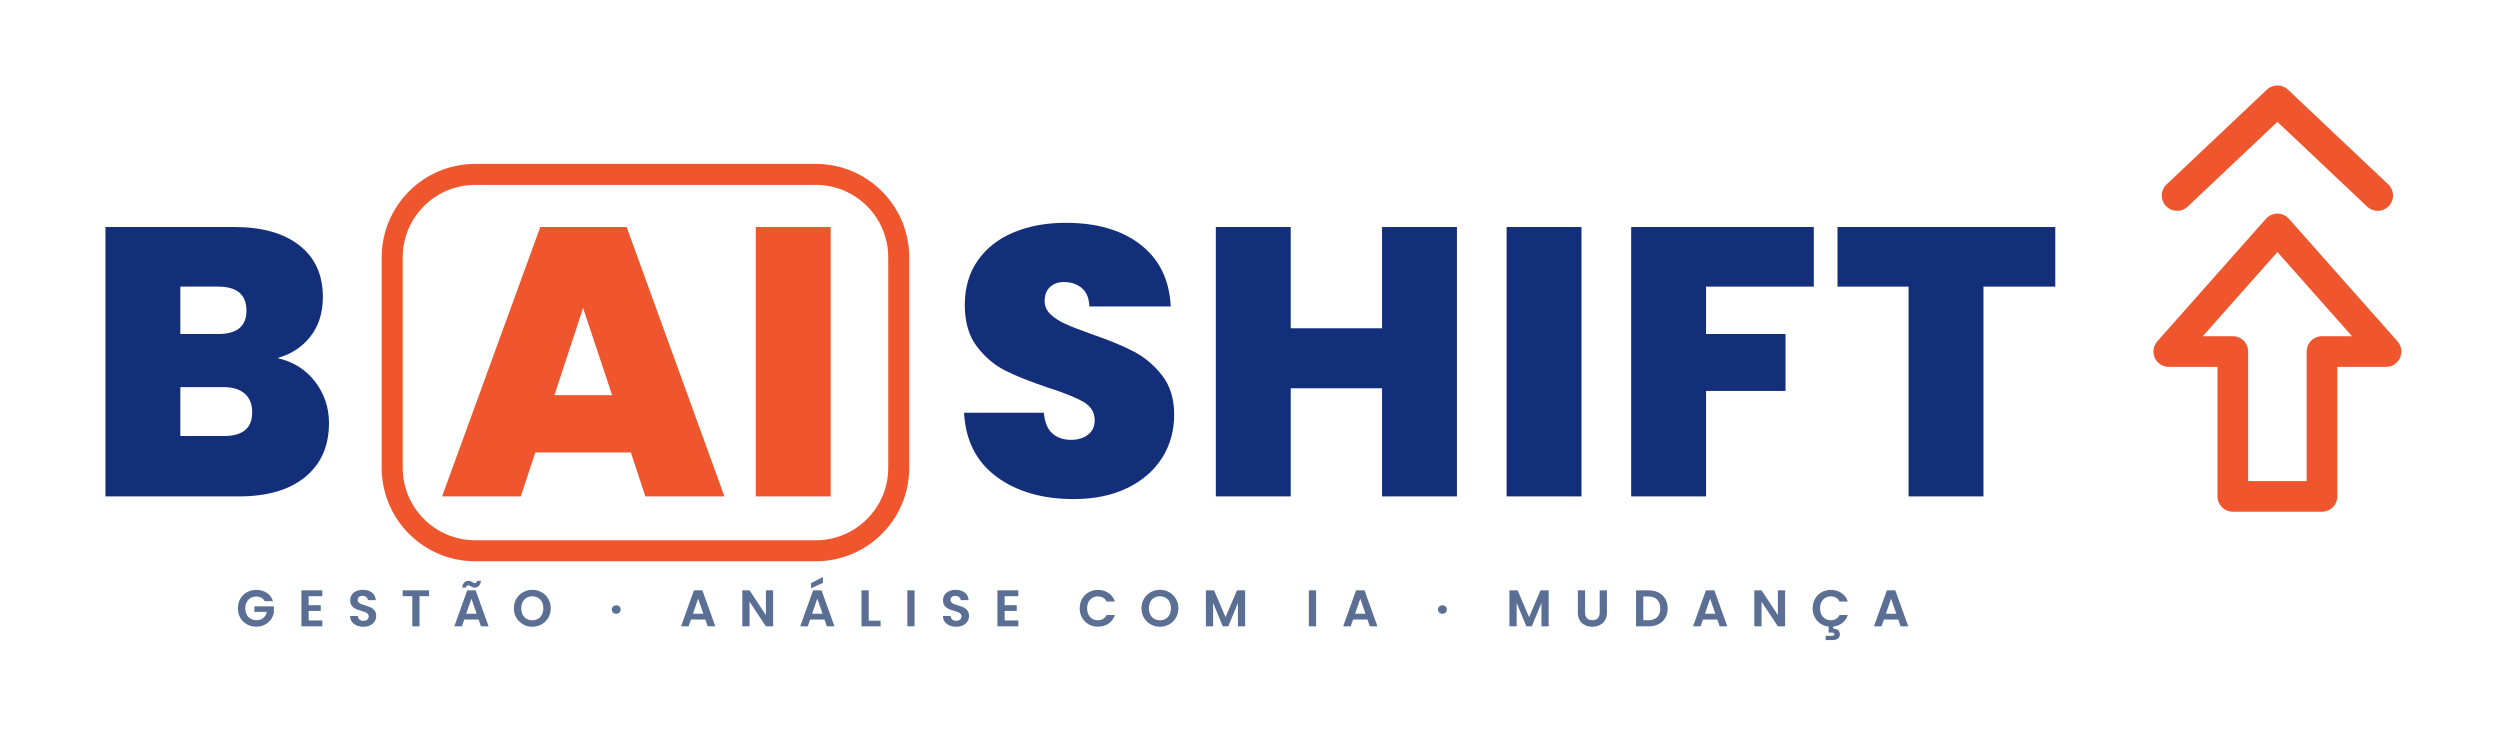
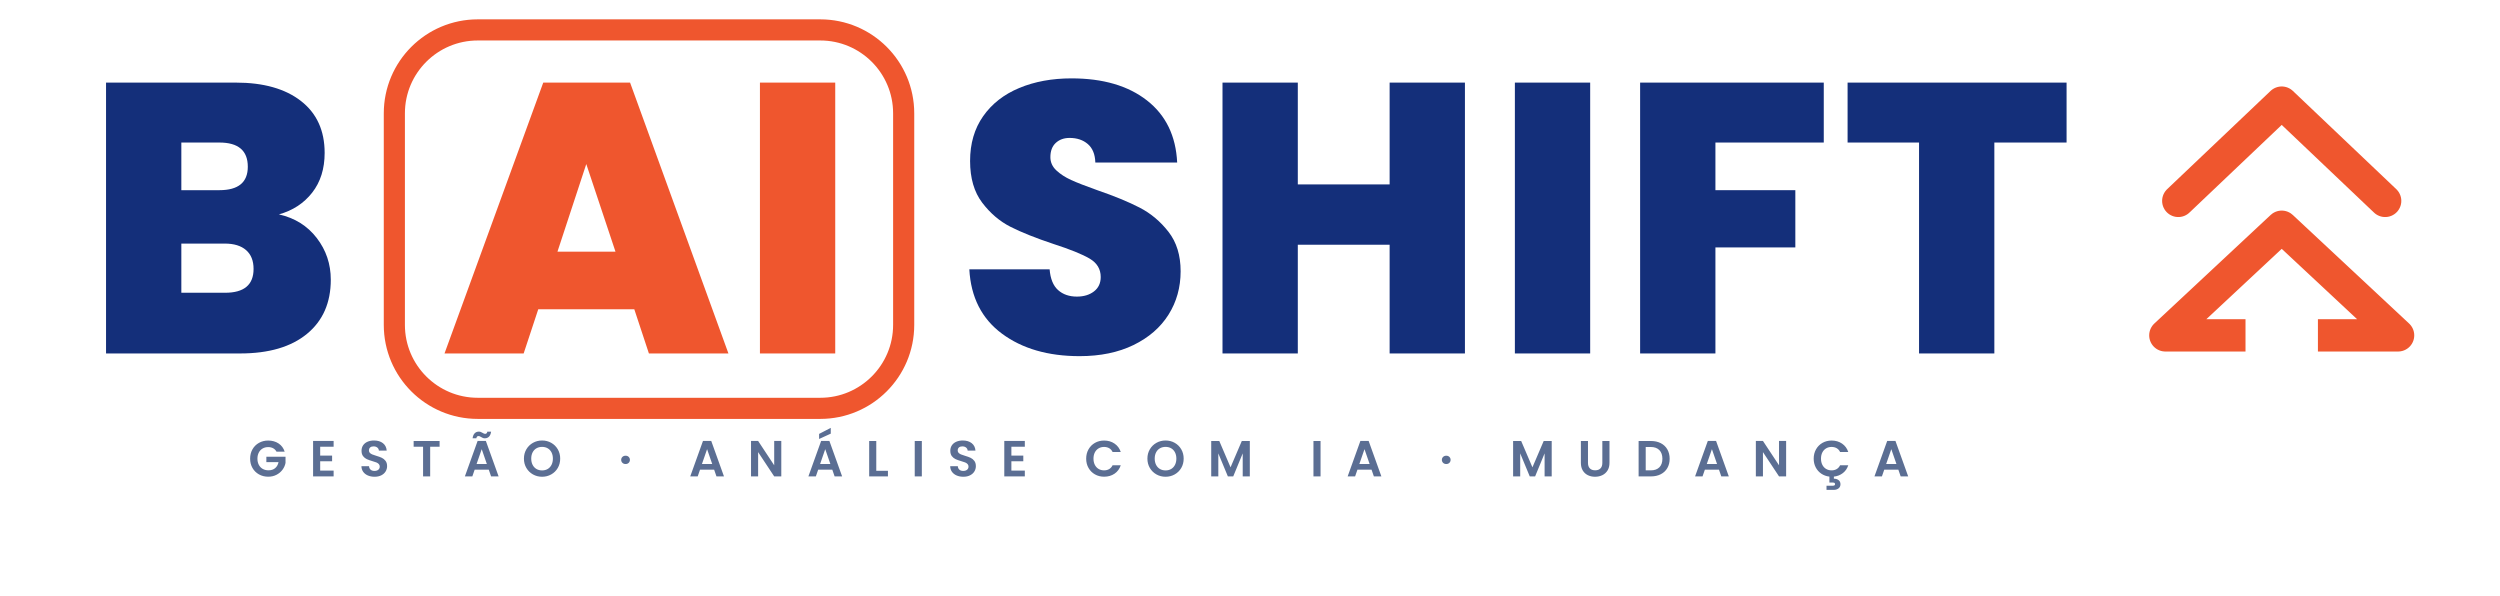
- <svg xmlns="http://www.w3.org/2000/svg" viewBox="0 0 916 275" width="916" height="275">
-   <rect x="143.7" y="63.9" width="185.6" height="137.9" rx="30.4" fill="none" stroke="#EF562E" stroke-width="7.7" />
-   <g transform="translate(30.80,181.88)">
+ <svg xmlns="http://www.w3.org/2000/svg" viewBox="0 0 911 217" width="911" height="217">
+   <defs />
+   <rect x="143.7" y="10.9" width="185.6" height="137.9" rx="30.4" fill="none" stroke="#EF562E" stroke-width="7.7" />
+   <g transform="translate(30.80,128.80)">
    <path d="M89.74 -26.88Q89.74 -14.28 81.06 -7.14Q72.38 0.0 56.7 0.0H7.84V-98.7H55.16Q70.28 -98.7 78.89 -91.98Q87.5 -85.26 87.5 -73.08Q87.5 -64.4 82.95 -58.59Q78.4 -52.78 70.84 -50.68Q79.52 -48.72 84.63 -42.07Q89.74 -35.42 89.74 -26.88ZM35.28 -59.5H49.14Q59.5 -59.5 59.5 -68.04Q59.5 -76.86 49.14 -76.86H35.28ZM61.6 -30.8Q61.6 -35.28 58.87 -37.66Q56.14 -40.04 51.1 -40.04H35.28V-22.12H51.24Q61.6 -22.12 61.6 -30.8Z" fill="#142F7A" />
  </g>
-   <g transform="translate(160.86,181.88)">
+   <g transform="translate(160.86,128.80)">
    <path d="M70.28 -16.1H35.28L29.96 0.0H1.12L37.1 -98.7H68.74L104.58 0.0H75.6ZM63.42 -37.1 52.78 -69.02 42.28 -37.1Z" fill="#EF562E" />
  </g>
-   <g transform="translate(269.08,181.88)">
+   <g transform="translate(269.08,128.80)">
    <path d="M35.28 -98.7V0.0H7.84V-98.7Z" fill="#EF562E" />
  </g>
-   <g transform="translate(348.32,181.88)">
+   <g transform="translate(348.32,128.80)">
    <path d="M4.9 -30.66H34.16Q34.58 -25.48 37.24 -23.1Q39.9 -20.72 44.1 -20.72Q47.88 -20.72 50.33 -22.61Q52.78 -24.5 52.78 -27.86Q52.78 -32.2 48.72 -34.58Q44.66 -36.96 35.56 -39.9Q25.9 -43.12 19.95 -46.13Q14 -49.14 9.59 -54.95Q5.18 -60.76 5.18 -70.14Q5.18 -79.66 9.94 -86.45Q14.7 -93.24 23.1 -96.74Q31.5 -100.24 42.14 -100.24Q59.36 -100.24 69.65 -92.19Q79.94 -84.14 80.64 -69.58H50.82Q50.68 -74.06 48.09 -76.3Q45.5 -78.54 41.44 -78.54Q38.36 -78.54 36.4 -76.72Q34.44 -74.9 34.44 -71.54Q34.44 -68.74 36.61 -66.71Q38.78 -64.68 42.0 -63.21Q45.22 -61.74 51.52 -59.5Q60.9 -56.28 66.99 -53.13Q73.08 -49.98 77.49 -44.31Q81.9 -38.64 81.9 -29.96Q81.9 -21.14 77.49 -14.14Q73.08 -7.14 64.75 -3.08Q56.42 0.98 45.08 0.98Q27.86 0.98 16.8 -7.21Q5.74 -15.4 4.9 -30.66Z" fill="#142F7A" />
  </g>
-   <g transform="translate(437.64,181.88)">
+   <g transform="translate(437.64,128.80)">
    <path d="M96.18 -98.7V0.0H68.74V-39.62H35.28V0.0H7.84V-98.7H35.28V-61.6H68.74V-98.7Z" fill="#142F7A" />
  </g>
-   <g transform="translate(544.18,181.88)">
+   <g transform="translate(544.18,128.80)">
    <path d="M35.28 -98.7V0.0H7.84V-98.7Z" fill="#142F7A" />
  </g>
-   <g transform="translate(589.82,181.88)">
+   <g transform="translate(589.82,128.80)">
    <path d="M74.76 -98.7V-76.86H35.28V-59.5H64.4V-38.64H35.28V0.0H7.84V-98.7Z" fill="#142F7A" />
  </g>
-   <g transform="translate(670.88,181.88)">
+   <g transform="translate(670.88,128.80)">
    <path d="M82.18 -98.7V-76.86H55.86V0.0H28.42V-76.86H2.38V-98.7Z" fill="#142F7A" />
  </g>
-   <g transform="translate(783.4,30.8) scale(1.0208)">
-     <path d="M14 40 L50 6 L86 40" fill="none" stroke="#EF562E" stroke-width="11" stroke-linecap="round" stroke-linejoin="round" />
-     <path d="M34 148 L34 96 L11 96 L50 52 L89 96 L66 96 L66 148 Z" fill="none" stroke="#EF562E" stroke-width="11" stroke-linejoin="round" stroke-linecap="round" />
+   <g transform="translate(783.4,30.8) scale(0.9423)">
+     <path d="M11 45 L51 7 L91 45" fill="none" stroke="#EF562E" stroke-width="12.5" stroke-linecap="round" stroke-linejoin="round" />
+     <path d="M37 97 L6 97 L51 55 L96 97 L65 97" fill="none" stroke="#EF562E" stroke-width="12.5" stroke-linejoin="round" stroke-linecap="butt" />
  </g>
-   <g transform="translate(86.5,229.5)">
-     <path d="M10.49 -9.223Q10.036 -10.055 9.242 -10.49Q8.448 -10.924 7.39 -10.924Q6.218 -10.924 5.311 -10.395Q4.404 -9.866 3.893 -8.883Q3.383 -7.9 3.383 -6.615Q3.383 -5.292 3.903 -4.309Q4.423 -3.326 5.349 -2.797Q6.275 -2.268 7.503 -2.268Q9.015 -2.268 9.979 -3.071Q10.943 -3.875 11.246 -5.311H6.71V-7.333H13.854V-5.027Q13.589 -3.648 12.72 -2.476Q11.85 -1.304 10.48 -0.595Q9.11 0.113 7.409 0.113Q5.5 0.113 3.96 -0.747Q2.419 -1.607 1.54 -3.137Q0.662 -4.668 0.662 -6.615Q0.662 -8.562 1.54 -10.102Q2.419 -11.642 3.96 -12.502Q5.5 -13.362 7.39 -13.362Q9.62 -13.362 11.264 -12.276Q12.909 -11.189 13.532 -9.223Z M26.585 -11.057V-7.749H31.027V-5.651H26.585V-2.155H31.594V0.0H23.939V-13.211H31.594V-11.057Z M41.774 -3.799H44.609Q44.666 -2.986 45.185 -2.514Q45.705 -2.041 46.612 -2.041Q47.538 -2.041 48.068 -2.485Q48.597 -2.93 48.597 -3.648Q48.597 -4.234 48.238 -4.612Q47.879 -4.99 47.34 -5.207Q46.801 -5.424 45.856 -5.689Q44.571 -6.067 43.768 -6.435Q42.965 -6.804 42.388 -7.551Q41.812 -8.297 41.812 -9.545Q41.812 -10.716 42.398 -11.586Q42.984 -12.455 44.042 -12.918Q45.1 -13.381 46.461 -13.381Q48.502 -13.381 49.778 -12.389Q51.054 -11.397 51.186 -9.62H48.276Q48.238 -10.301 47.699 -10.745Q47.16 -11.189 46.272 -11.189Q45.497 -11.189 45.034 -10.792Q44.571 -10.395 44.571 -9.639Q44.571 -9.11 44.921 -8.76Q45.27 -8.411 45.79 -8.193Q46.31 -7.976 47.255 -7.692Q48.54 -7.314 49.353 -6.936Q50.166 -6.558 50.751 -5.802Q51.337 -5.046 51.337 -3.818Q51.337 -2.759 50.789 -1.852Q50.241 -0.945 49.183 -0.406Q48.124 0.132 46.669 0.132Q45.289 0.132 44.184 -0.34Q43.078 -0.813 42.435 -1.701Q41.793 -2.589 41.774 -3.799Z M70.722 -13.192V-11.057H67.206V0.0H64.56V-11.057H61.045V-13.192Z M88.859 -2.514H83.605L82.735 0.0H79.957L84.701 -13.211H87.781L92.525 0.0H89.728ZM88.141 -4.631 86.232 -10.149 84.323 -4.631ZM85.173 -16.689Q85.57 -16.689 85.873 -16.566Q86.175 -16.443 86.553 -16.216Q87.12 -15.857 87.498 -15.857Q88.197 -15.857 88.311 -16.67H89.728Q89.558 -15.422 88.944 -14.808Q88.33 -14.194 87.385 -14.194Q86.988 -14.194 86.685 -14.317Q86.383 -14.44 86.005 -14.666Q85.457 -15.044 85.06 -15.044Q84.361 -15.044 84.228 -14.213H82.83Q83 -15.46 83.614 -16.074Q84.228 -16.689 85.173 -16.689Z M101.779 -6.634Q101.779 -8.562 102.687 -10.102Q103.594 -11.642 105.144 -12.512Q106.693 -13.381 108.546 -13.381Q110.417 -13.381 111.957 -12.512Q113.497 -11.642 114.395 -10.102Q115.293 -8.562 115.293 -6.634Q115.293 -4.687 114.395 -3.147Q113.497 -1.607 111.948 -0.737Q110.398 0.132 108.546 0.132Q106.693 0.132 105.144 -0.737Q103.594 -1.607 102.687 -3.147Q101.779 -4.687 101.779 -6.634ZM112.571 -6.634Q112.571 -7.957 112.061 -8.949Q111.551 -9.941 110.643 -10.471Q109.736 -11 108.546 -11Q107.355 -11 106.438 -10.471Q105.522 -9.941 105.011 -8.949Q104.501 -7.957 104.501 -6.634Q104.501 -5.311 105.011 -4.309Q105.522 -3.308 106.438 -2.769Q107.355 -2.23 108.546 -2.23Q109.736 -2.23 110.643 -2.769Q111.551 -3.308 112.061 -4.309Q112.571 -5.311 112.571 -6.634Z M137.656 -6.161Q137.656 -6.823 138.119 -7.267Q138.583 -7.711 139.301 -7.711Q140.0 -7.711 140.454 -7.267Q140.907 -6.823 140.907 -6.161Q140.907 -5.5 140.454 -5.056Q140.0 -4.612 139.301 -4.612Q138.583 -4.612 138.119 -5.056Q137.656 -5.5 137.656 -6.161Z M171.927 -2.514H166.673L165.803 0.0H163.025L167.769 -13.211H170.85L175.594 0.0H172.796ZM171.209 -4.631 169.3 -10.149 167.391 -4.631Z M196.774 0.0H194.128L188.136 -9.053V0.0H185.49V-13.211H188.136L194.128 -4.139V-13.211H196.774Z M215.591 -2.514H210.337L209.467 0.0H206.689L211.433 -13.211H214.514L219.258 0.0H216.46ZM214.873 -4.631 212.964 -10.149 211.055 -4.631ZM215.024 -15.933 210.677 -13.948V-15.838L215.024 -18.087Z M231.8 -2.098H236.147V0.0H229.154V-13.192H231.8Z M248.595 -13.192V0.0H245.949V-13.192Z M258.983 -3.799H261.818Q261.875 -2.986 262.395 -2.514Q262.914 -2.041 263.822 -2.041Q264.748 -2.041 265.277 -2.485Q265.806 -2.93 265.806 -3.648Q265.806 -4.234 265.447 -4.612Q265.088 -4.99 264.549 -5.207Q264.011 -5.424 263.066 -5.689Q261.78 -6.067 260.977 -6.435Q260.174 -6.804 259.597 -7.551Q259.021 -8.297 259.021 -9.545Q259.021 -10.716 259.607 -11.586Q260.193 -12.455 261.251 -12.918Q262.31 -13.381 263.67 -13.381Q265.712 -13.381 266.987 -12.389Q268.263 -11.397 268.395 -9.62H265.485Q265.447 -10.301 264.908 -10.745Q264.37 -11.189 263.481 -11.189Q262.707 -11.189 262.243 -10.792Q261.78 -10.395 261.78 -9.639Q261.78 -9.11 262.13 -8.76Q262.48 -8.411 262.999 -8.193Q263.519 -7.976 264.464 -7.692Q265.749 -7.314 266.562 -6.936Q267.375 -6.558 267.961 -5.802Q268.547 -5.046 268.547 -3.818Q268.547 -2.759 267.999 -1.852Q267.45 -0.945 266.392 -0.406Q265.334 0.132 263.878 0.132Q262.499 0.132 261.393 -0.34Q260.287 -0.813 259.645 -1.701Q259.002 -2.589 258.983 -3.799Z M281.6 -11.057V-7.749H286.041V-5.651H281.6V-2.155H286.608V0.0H278.954V-13.211H286.608V-11.057Z M315.795 -13.362Q318.006 -13.362 319.669 -12.228Q321.332 -11.094 321.994 -9.091H318.951Q318.497 -10.036 317.675 -10.508Q316.853 -10.981 315.776 -10.981Q314.623 -10.981 313.725 -10.442Q312.827 -9.904 312.326 -8.921Q311.826 -7.938 311.826 -6.615Q311.826 -5.311 312.326 -4.319Q312.827 -3.326 313.725 -2.788Q314.623 -2.249 315.776 -2.249Q316.853 -2.249 317.675 -2.731Q318.497 -3.213 318.951 -4.158H321.994Q321.332 -2.136 319.678 -1.011Q318.025 0.113 315.795 0.113Q313.905 0.113 312.383 -0.747Q310.862 -1.607 309.983 -3.137Q309.104 -4.668 309.104 -6.615Q309.104 -8.562 309.983 -10.102Q310.862 -11.642 312.383 -12.502Q313.905 -13.362 315.795 -13.362Z M331.739 -6.634Q331.739 -8.562 332.646 -10.102Q333.554 -11.642 335.103 -12.512Q336.653 -13.381 338.505 -13.381Q340.376 -13.381 341.917 -12.512Q343.457 -11.642 344.355 -10.102Q345.253 -8.562 345.253 -6.634Q345.253 -4.687 344.355 -3.147Q343.457 -1.607 341.907 -0.737Q340.358 0.132 338.505 0.132Q336.653 0.132 335.103 -0.737Q333.554 -1.607 332.646 -3.147Q331.739 -4.687 331.739 -6.634ZM342.531 -6.634Q342.531 -7.957 342.021 -8.949Q341.51 -9.941 340.603 -10.471Q339.696 -11 338.505 -11Q337.315 -11 336.398 -10.471Q335.481 -9.941 334.971 -8.949Q334.461 -7.957 334.461 -6.634Q334.461 -5.311 334.971 -4.309Q335.481 -3.308 336.398 -2.769Q337.315 -2.23 338.505 -2.23Q339.696 -2.23 340.603 -2.769Q341.51 -3.308 342.021 -4.309Q342.531 -5.311 342.531 -6.634Z M369.721 -13.192V0.0H367.075V-8.581L363.541 0.0H361.537L357.984 -8.581V0.0H355.338V-13.192H358.343L362.539 -3.383L366.735 -13.192Z M395.714 -13.192V0.0H393.068V-13.192Z M414.531 -2.514H409.277L408.407 0.0H405.629L410.373 -13.211H413.454L418.198 0.0H415.4ZM413.813 -4.631 411.904 -10.149 409.995 -4.631Z M440.372 -6.161Q440.372 -6.823 440.835 -7.267Q441.298 -7.711 442.016 -7.711Q442.716 -7.711 443.169 -7.267Q443.623 -6.823 443.623 -6.161Q443.623 -5.5 443.169 -5.056Q442.716 -4.612 442.016 -4.612Q441.298 -4.612 440.835 -5.056Q440.372 -5.5 440.372 -6.161Z M480.936 -13.192V0.0H478.29V-8.581L474.756 0.0H472.753L469.2 -8.581V0.0H466.554V-13.192H469.559L473.754 -3.383L477.95 -13.192Z M494.273 -13.192V-5.027Q494.273 -3.686 494.972 -2.977Q495.671 -2.268 496.938 -2.268Q498.223 -2.268 498.922 -2.977Q499.622 -3.686 499.622 -5.027V-13.192H502.286V-5.046Q502.286 -3.364 501.559 -2.202Q500.831 -1.04 499.612 -0.454Q498.393 0.132 496.9 0.132Q495.426 0.132 494.226 -0.454Q493.025 -1.04 492.326 -2.202Q491.627 -3.364 491.627 -5.046V-13.192Z M524.525 -6.577Q524.525 -4.593 523.665 -3.109Q522.805 -1.625 521.227 -0.813Q519.649 0.0 517.57 0.0H512.958V-13.192H517.57Q519.649 -13.192 521.227 -12.38Q522.805 -11.567 523.665 -10.064Q524.525 -8.562 524.525 -6.577ZM521.822 -6.577Q521.822 -8.637 520.688 -9.8Q519.554 -10.962 517.475 -10.962H515.604V-2.249H517.475Q519.554 -2.249 520.688 -3.383Q521.822 -4.517 521.822 -6.577Z M542.718 -2.514H537.464L536.595 0.0H533.817L538.56 -13.211H541.641L546.385 0.0H543.588ZM542 -4.631 540.091 -10.149 538.182 -4.631Z M567.565 0.0H564.919L558.928 -9.053V0.0H556.282V-13.211H558.928L564.919 -4.139V-13.211H567.565Z M587.497 -4.158H590.54Q589.954 -2.344 588.527 -1.238Q587.101 -0.132 585.173 0.076V0.851Q586.212 0.851 586.921 1.38Q587.63 1.909 587.63 2.911Q587.63 3.931 586.902 4.479Q586.174 5.027 585.116 5.027H582.432V3.478H584.681Q585.135 3.478 585.371 3.345Q585.607 3.213 585.607 2.873Q585.607 2.533 585.371 2.41Q585.135 2.287 584.681 2.287H583.51V0.076Q581.827 -0.113 580.495 -1.011Q579.163 -1.909 578.407 -3.364Q577.651 -4.82 577.651 -6.615Q577.651 -8.562 578.529 -10.102Q579.408 -11.642 580.93 -12.502Q582.451 -13.362 584.341 -13.362Q586.552 -13.362 588.216 -12.228Q589.879 -11.094 590.54 -9.091H587.497Q587.044 -10.036 586.222 -10.508Q585.4 -10.981 584.322 -10.981Q583.169 -10.981 582.272 -10.442Q581.374 -9.904 580.873 -8.921Q580.372 -7.938 580.372 -6.615Q580.372 -5.311 580.873 -4.319Q581.374 -3.326 582.272 -2.788Q583.169 -2.249 584.322 -2.249Q585.4 -2.249 586.222 -2.731Q587.044 -3.213 587.497 -4.158Z M609.018 -2.514H603.763L602.894 0.0H600.116L604.86 -13.211H607.94L612.684 0.0H609.887ZM608.299 -4.631 606.39 -10.149 604.482 -4.631Z" fill="#5B6E93" />
+   <g transform="translate(90.5,173.6)">
+     <path d="M10.256 -9.018Q9.813 -9.831 9.037 -10.256Q8.261 -10.681 7.226 -10.681Q6.08 -10.681 5.193 -10.164Q4.306 -9.647 3.807 -8.686Q3.308 -7.725 3.308 -6.468Q3.308 -5.174 3.816 -4.213Q4.324 -3.252 5.23 -2.735Q6.135 -2.218 7.337 -2.218Q8.815 -2.218 9.757 -3.003Q10.7 -3.788 10.996 -5.193H6.56V-7.17H13.546V-4.916Q13.287 -3.567 12.437 -2.421Q11.587 -1.275 10.247 -0.582Q8.907 0.111 7.244 0.111Q5.378 0.111 3.872 -0.73Q2.365 -1.571 1.506 -3.068Q0.647 -4.565 0.647 -6.468Q0.647 -8.371 1.506 -9.878Q2.365 -11.384 3.872 -12.225Q5.378 -13.065 7.226 -13.065Q9.406 -13.065 11.014 -12.003Q12.622 -10.94 13.232 -9.018Z M26.175 -10.811V-7.577H30.518V-5.526H26.175V-2.107H31.072V0.0H23.588V-12.918H31.072V-10.811Z M41.206 -3.714H43.978Q44.034 -2.92 44.542 -2.458Q45.05 -1.996 45.937 -1.996Q46.843 -1.996 47.36 -2.43Q47.878 -2.864 47.878 -3.567Q47.878 -4.14 47.527 -4.509Q47.176 -4.879 46.649 -5.091Q46.122 -5.304 45.198 -5.562Q43.942 -5.932 43.156 -6.292Q42.371 -6.653 41.807 -7.383Q41.243 -8.113 41.243 -9.332Q41.243 -10.478 41.816 -11.328Q42.389 -12.178 43.424 -12.631Q44.459 -13.084 45.79 -13.084Q47.785 -13.084 49.033 -12.114Q50.28 -11.143 50.41 -9.406H47.564Q47.527 -10.072 47 -10.506Q46.473 -10.94 45.605 -10.94Q44.847 -10.94 44.394 -10.552Q43.942 -10.164 43.942 -9.425Q43.942 -8.907 44.283 -8.565Q44.625 -8.224 45.133 -8.011Q45.642 -7.799 46.566 -7.521Q47.822 -7.152 48.617 -6.782Q49.412 -6.413 49.984 -5.673Q50.557 -4.934 50.557 -3.733Q50.557 -2.698 50.021 -1.811Q49.486 -0.924 48.451 -0.397Q47.416 0.129 45.993 0.129Q44.644 0.129 43.563 -0.333Q42.482 -0.795 41.853 -1.663Q41.225 -2.532 41.206 -3.714Z M69.691 -12.899V-10.811H66.254V0.0H63.667V-10.811H60.23V-12.899Z M87.606 -2.458H82.468L81.618 0.0H78.902L83.54 -12.918H86.552L91.191 0.0H88.456ZM86.904 -4.528 85.037 -9.924 83.171 -4.528ZM84.002 -16.318Q84.39 -16.318 84.686 -16.198Q84.982 -16.078 85.351 -15.856Q85.906 -15.505 86.275 -15.505Q86.959 -15.505 87.07 -16.299H88.456Q88.29 -15.08 87.689 -14.479Q87.088 -13.878 86.164 -13.878Q85.776 -13.878 85.481 -13.999Q85.185 -14.119 84.815 -14.34Q84.279 -14.71 83.891 -14.71Q83.208 -14.71 83.078 -13.897H81.711Q81.877 -15.117 82.478 -15.717Q83.078 -16.318 84.002 -16.318Z M100.42 -6.486Q100.42 -8.371 101.307 -9.878Q102.194 -11.384 103.709 -12.234Q105.225 -13.084 107.036 -13.084Q108.865 -13.084 110.371 -12.234Q111.877 -11.384 112.755 -9.878Q113.633 -8.371 113.633 -6.486Q113.633 -4.583 112.755 -3.077Q111.877 -1.571 110.362 -0.721Q108.847 0.129 107.036 0.129Q105.225 0.129 103.709 -0.721Q102.194 -1.571 101.307 -3.077Q100.42 -4.583 100.42 -6.486ZM110.972 -6.486Q110.972 -7.78 110.473 -8.75Q109.974 -9.72 109.087 -10.238Q108.2 -10.755 107.036 -10.755Q105.871 -10.755 104.975 -10.238Q104.079 -9.72 103.58 -8.75Q103.081 -7.78 103.081 -6.486Q103.081 -5.193 103.58 -4.213Q104.079 -3.234 104.975 -2.707Q105.871 -2.181 107.036 -2.181Q108.2 -2.181 109.087 -2.707Q109.974 -3.234 110.473 -4.213Q110.972 -5.193 110.972 -6.486Z M135.86 -6.024Q135.86 -6.671 136.313 -7.106Q136.766 -7.54 137.468 -7.54Q138.152 -7.54 138.596 -7.106Q139.039 -6.671 139.039 -6.024Q139.039 -5.378 138.596 -4.943Q138.152 -4.509 137.468 -4.509Q136.766 -4.509 136.313 -4.943Q135.86 -5.378 135.86 -6.024Z M169.73 -2.458H164.593L163.743 0.0H161.026L165.665 -12.918H168.677L173.316 0.0H170.58ZM169.028 -4.528 167.162 -9.924 165.295 -4.528Z M194.205 0.0H191.618L185.76 -8.852V0.0H183.173V-12.918H185.76L191.618 -4.047V-12.918H194.205Z M212.785 -2.458H207.647L206.797 0.0H204.081L208.719 -12.918H211.732L216.37 0.0H213.635ZM212.083 -4.528 210.216 -9.924 208.35 -4.528ZM212.23 -15.579 207.98 -13.638V-15.486L212.23 -17.685Z M228.814 -2.051H233.065V0.0H226.227V-12.899H228.814Z M245.417 -12.899V0.0H242.829V-12.899Z M255.754 -3.714H258.526Q258.582 -2.92 259.09 -2.458Q259.598 -1.996 260.485 -1.996Q261.391 -1.996 261.908 -2.43Q262.426 -2.864 262.426 -3.567Q262.426 -4.14 262.074 -4.509Q261.723 -4.879 261.197 -5.091Q260.67 -5.304 259.746 -5.562Q258.489 -5.932 257.704 -6.292Q256.918 -6.653 256.355 -7.383Q255.791 -8.113 255.791 -9.332Q255.791 -10.478 256.364 -11.328Q256.937 -12.178 257.972 -12.631Q259.007 -13.084 260.337 -13.084Q262.333 -13.084 263.581 -12.114Q264.828 -11.143 264.957 -9.406H262.111Q262.074 -10.072 261.548 -10.506Q261.021 -10.94 260.152 -10.94Q259.395 -10.94 258.942 -10.552Q258.489 -10.164 258.489 -9.425Q258.489 -8.907 258.831 -8.565Q259.173 -8.224 259.681 -8.011Q260.189 -7.799 261.113 -7.521Q262.37 -7.152 263.165 -6.782Q263.959 -6.413 264.532 -5.673Q265.105 -4.934 265.105 -3.733Q265.105 -2.698 264.569 -1.811Q264.033 -0.924 262.998 -0.397Q261.964 0.129 260.541 0.129Q259.192 0.129 258.11 -0.333Q257.029 -0.795 256.401 -1.663Q255.773 -2.532 255.754 -3.714Z M278.048 -10.811V-7.577H282.391V-5.526H278.048V-2.107H282.946V0.0H275.461V-12.918H282.946V-10.811Z M311.844 -13.065Q314.007 -13.065 315.633 -11.957Q317.259 -10.848 317.906 -8.889H314.931Q314.487 -9.813 313.683 -10.275Q312.879 -10.737 311.826 -10.737Q310.699 -10.737 309.821 -10.21Q308.943 -9.684 308.453 -8.723Q307.964 -7.762 307.964 -6.468Q307.964 -5.193 308.453 -4.223Q308.943 -3.252 309.821 -2.726Q310.699 -2.199 311.826 -2.199Q312.879 -2.199 313.683 -2.67Q314.487 -3.142 314.931 -4.066H317.906Q317.259 -2.088 315.642 -0.989Q314.025 0.111 311.844 0.111Q309.996 0.111 308.509 -0.73Q307.021 -1.571 306.162 -3.068Q305.302 -4.565 305.302 -6.468Q305.302 -8.371 306.162 -9.878Q307.021 -11.384 308.509 -12.225Q309.996 -13.065 311.844 -13.065Z M327.615 -6.486Q327.615 -8.371 328.502 -9.878Q329.389 -11.384 330.905 -12.234Q332.42 -13.084 334.231 -13.084Q336.06 -13.084 337.567 -12.234Q339.073 -11.384 339.951 -9.878Q340.828 -8.371 340.828 -6.486Q340.828 -4.583 339.951 -3.077Q339.073 -1.571 337.557 -0.721Q336.042 0.129 334.231 0.129Q332.42 0.129 330.905 -0.721Q329.389 -1.571 328.502 -3.077Q327.615 -4.583 327.615 -6.486ZM338.167 -6.486Q338.167 -7.78 337.668 -8.75Q337.169 -9.72 336.282 -10.238Q335.395 -10.755 334.231 -10.755Q333.067 -10.755 332.17 -10.238Q331.274 -9.72 330.775 -8.75Q330.276 -7.78 330.276 -6.486Q330.276 -5.193 330.775 -4.213Q331.274 -3.234 332.17 -2.707Q333.067 -2.181 334.231 -2.181Q335.395 -2.181 336.282 -2.707Q337.169 -3.234 337.668 -4.213Q338.167 -5.193 338.167 -6.486Z M364.934 -12.899V0.0H362.346V-8.39L358.891 0.0H356.932L353.457 -8.39V0.0H350.87V-12.899H353.809L357.911 -3.308L362.014 -12.899Z M390.709 -12.899V0.0H388.122V-12.899Z M409.289 -2.458H404.151L403.301 0.0H400.585L405.223 -12.918H408.236L412.874 0.0H410.139ZM408.587 -4.528 406.72 -9.924 404.854 -4.528Z M434.917 -6.024Q434.917 -6.671 435.369 -7.106Q435.822 -7.54 436.524 -7.54Q437.208 -7.54 437.652 -7.106Q438.095 -6.671 438.095 -6.024Q438.095 -5.378 437.652 -4.943Q437.208 -4.509 436.524 -4.509Q435.822 -4.509 435.369 -4.943Q434.917 -5.378 434.917 -6.024Z M474.94 -12.899V0.0H472.353V-8.39L468.898 0.0H466.939L463.464 -8.39V0.0H460.877V-12.899H463.816L467.918 -3.308L472.021 -12.899Z M488.161 -12.899V-4.916Q488.161 -3.604 488.845 -2.911Q489.528 -2.218 490.767 -2.218Q492.023 -2.218 492.707 -2.911Q493.391 -3.604 493.391 -4.916V-12.899H495.996V-4.934Q495.996 -3.289 495.285 -2.153Q494.574 -1.016 493.382 -0.444Q492.19 0.129 490.73 0.129Q489.288 0.129 488.115 -0.444Q486.941 -1.016 486.258 -2.153Q485.574 -3.289 485.574 -4.934V-12.899Z M517.921 -6.431Q517.921 -4.491 517.08 -3.04Q516.239 -1.589 514.696 -0.795Q513.153 0.0 511.12 0.0H506.611V-12.899H511.12Q513.153 -12.899 514.696 -12.104Q516.239 -11.31 517.08 -9.841Q517.921 -8.371 517.921 -6.431ZM515.278 -6.431Q515.278 -8.445 514.17 -9.582Q513.061 -10.718 511.028 -10.718H509.198V-2.199H511.028Q513.061 -2.199 514.17 -3.308Q515.278 -4.417 515.278 -6.431Z M535.891 -2.458H530.753L529.903 0.0H527.187L531.825 -12.918H534.838L539.476 0.0H536.741ZM535.189 -4.528 533.322 -9.924 531.456 -4.528Z M560.366 0.0H557.778L551.92 -8.852V0.0H549.333V-12.918H551.92L557.778 -4.047V-12.918H560.366Z M580.036 -4.066H583.011Q582.438 -2.292 581.043 -1.21Q579.648 -0.129 577.763 0.074V0.832Q578.779 0.832 579.472 1.349Q580.165 1.866 580.165 2.846Q580.165 3.844 579.454 4.38Q578.742 4.916 577.707 4.916H575.083V3.4H577.282Q577.726 3.4 577.957 3.271Q578.188 3.142 578.188 2.809Q578.188 2.476 577.957 2.356Q577.726 2.236 577.282 2.236H576.136V0.074Q574.492 -0.111 573.189 -0.989Q571.886 -1.866 571.147 -3.289Q570.408 -4.712 570.408 -6.468Q570.408 -8.371 571.267 -9.878Q572.126 -11.384 573.614 -12.225Q575.102 -13.065 576.95 -13.065Q579.112 -13.065 580.738 -11.957Q582.364 -10.848 583.011 -8.889H580.036Q579.592 -9.813 578.788 -10.275Q577.984 -10.737 576.931 -10.737Q575.804 -10.737 574.926 -10.21Q574.048 -9.684 573.558 -8.723Q573.069 -7.762 573.069 -6.468Q573.069 -5.193 573.558 -4.223Q574.048 -3.252 574.926 -2.726Q575.804 -2.199 576.931 -2.199Q577.984 -2.199 578.788 -2.67Q579.592 -3.142 580.036 -4.066Z M601.258 -2.458H596.121L595.27 0.0H592.554L597.192 -12.918H600.205L604.843 0.0H602.108ZM600.556 -4.528 598.689 -9.924 596.823 -4.528Z" fill="#5B6E93" />
  </g>
</svg>
